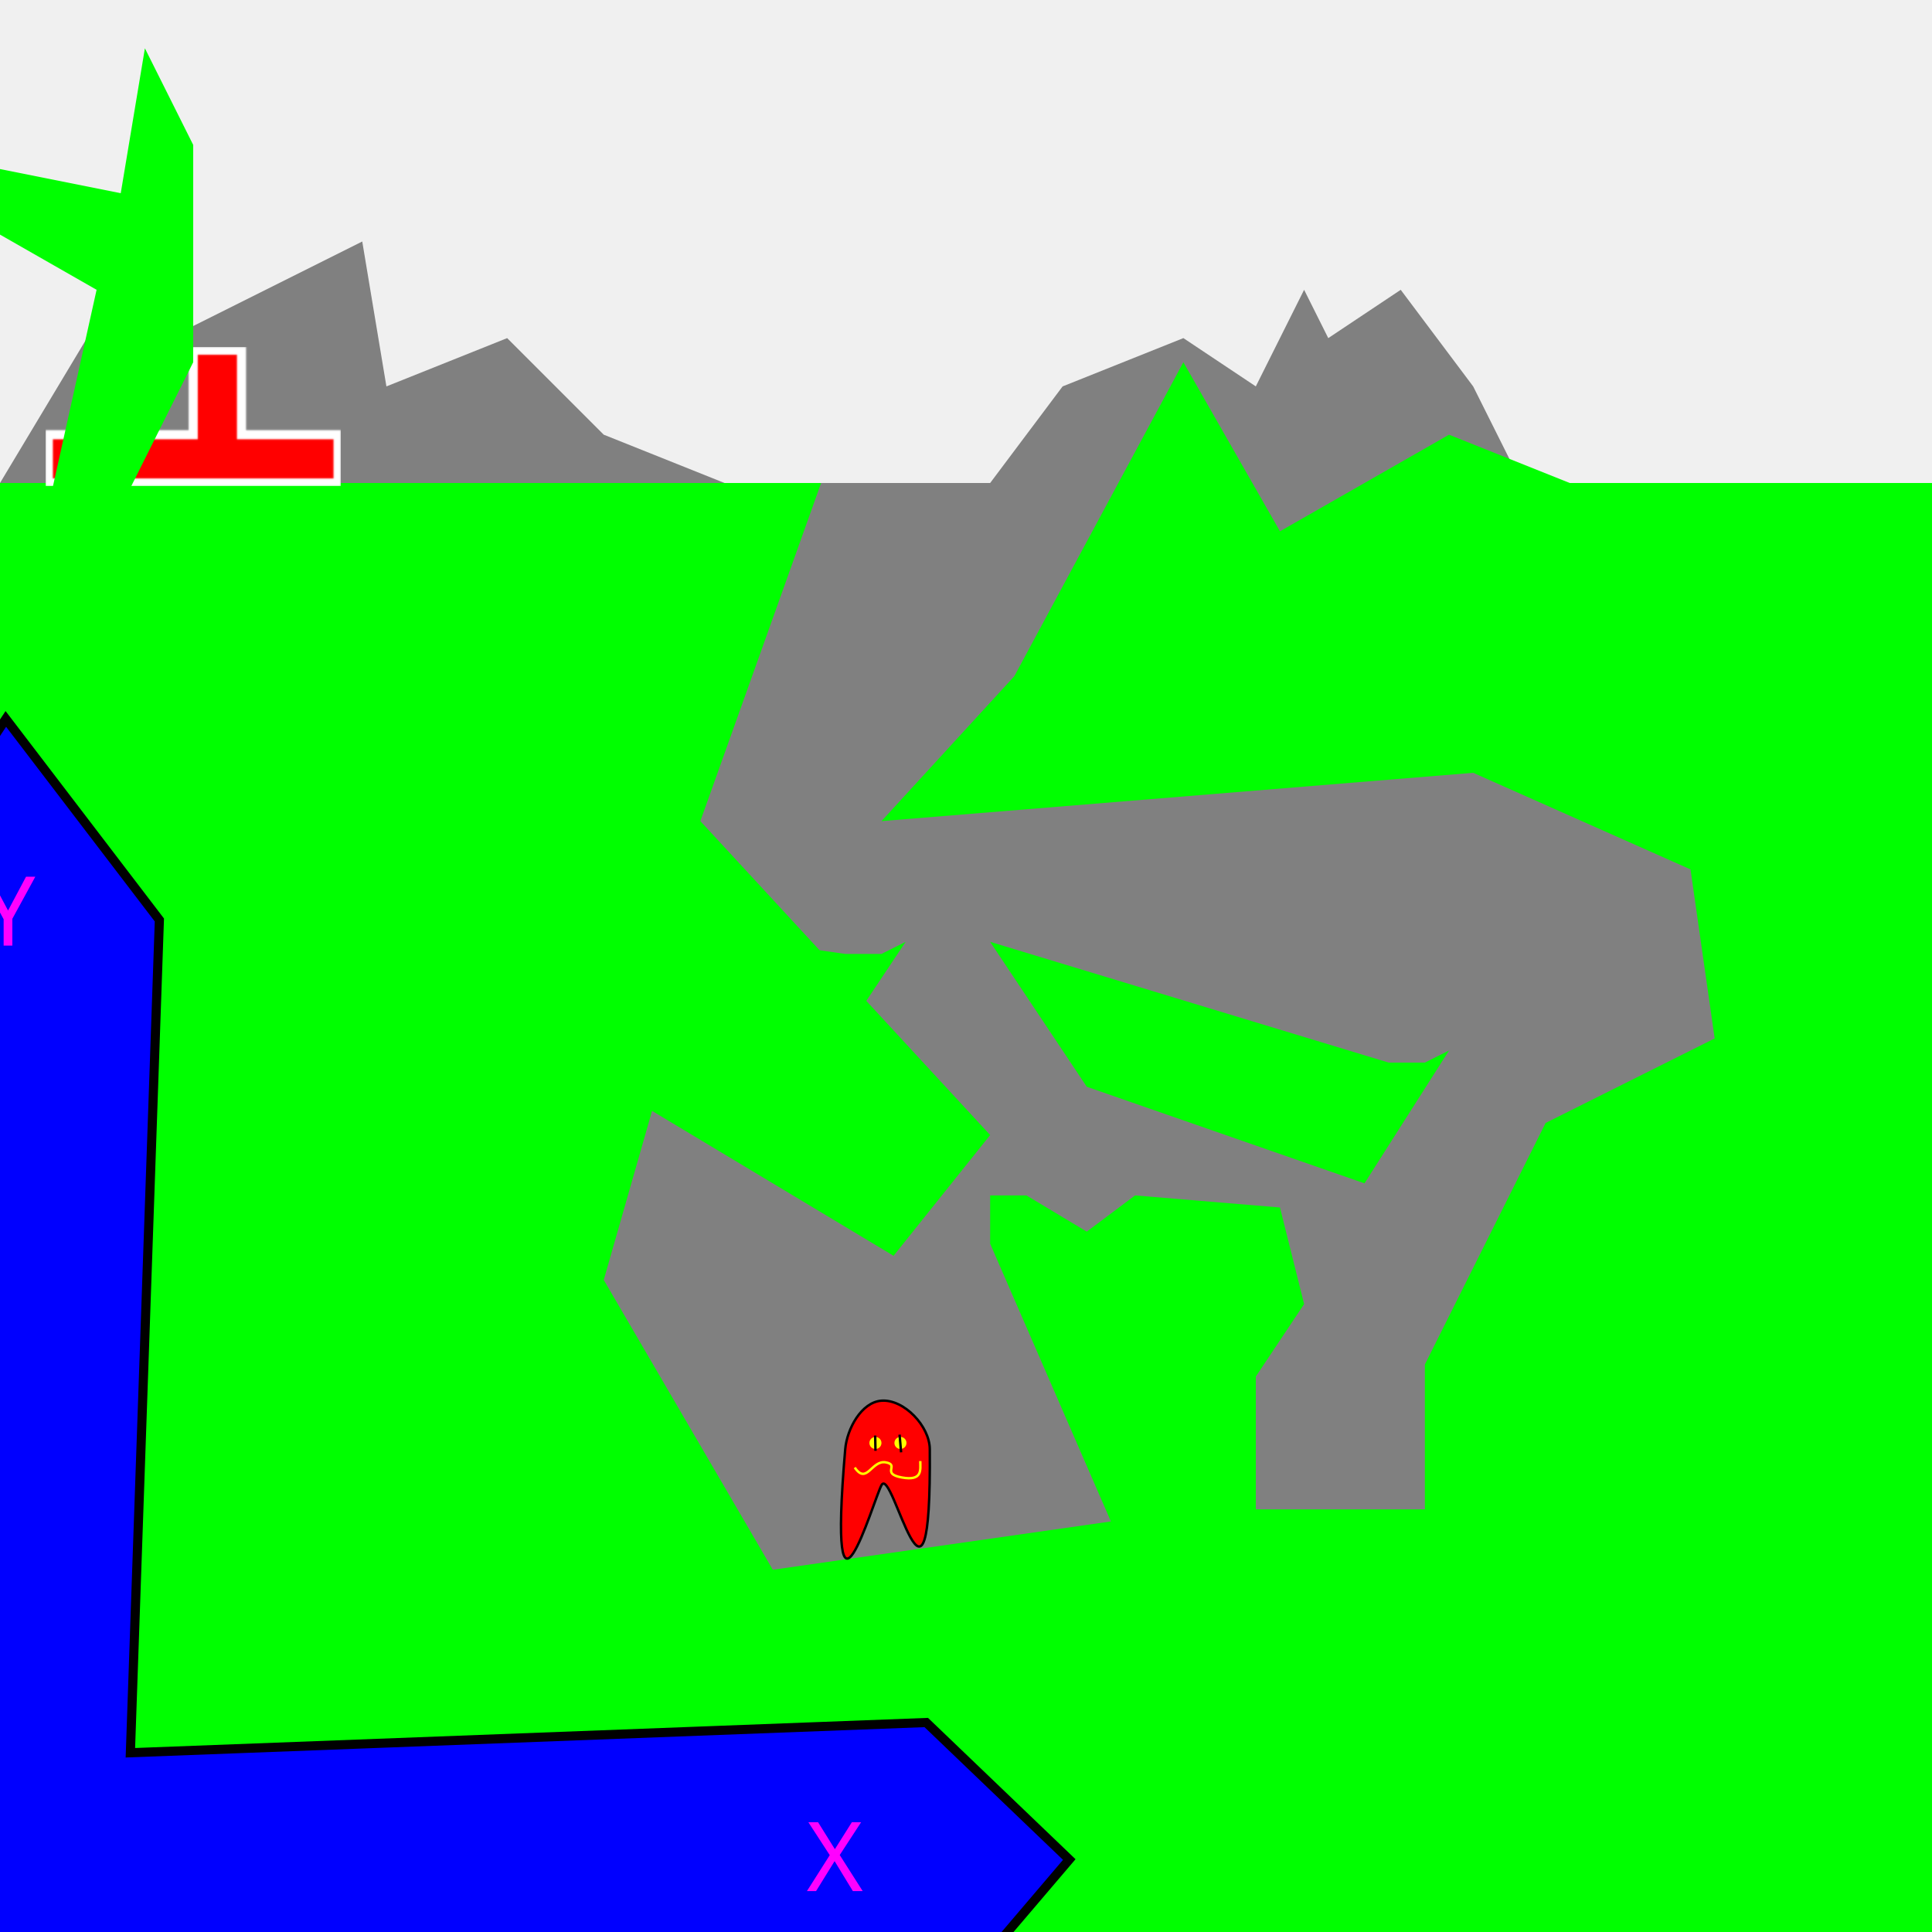
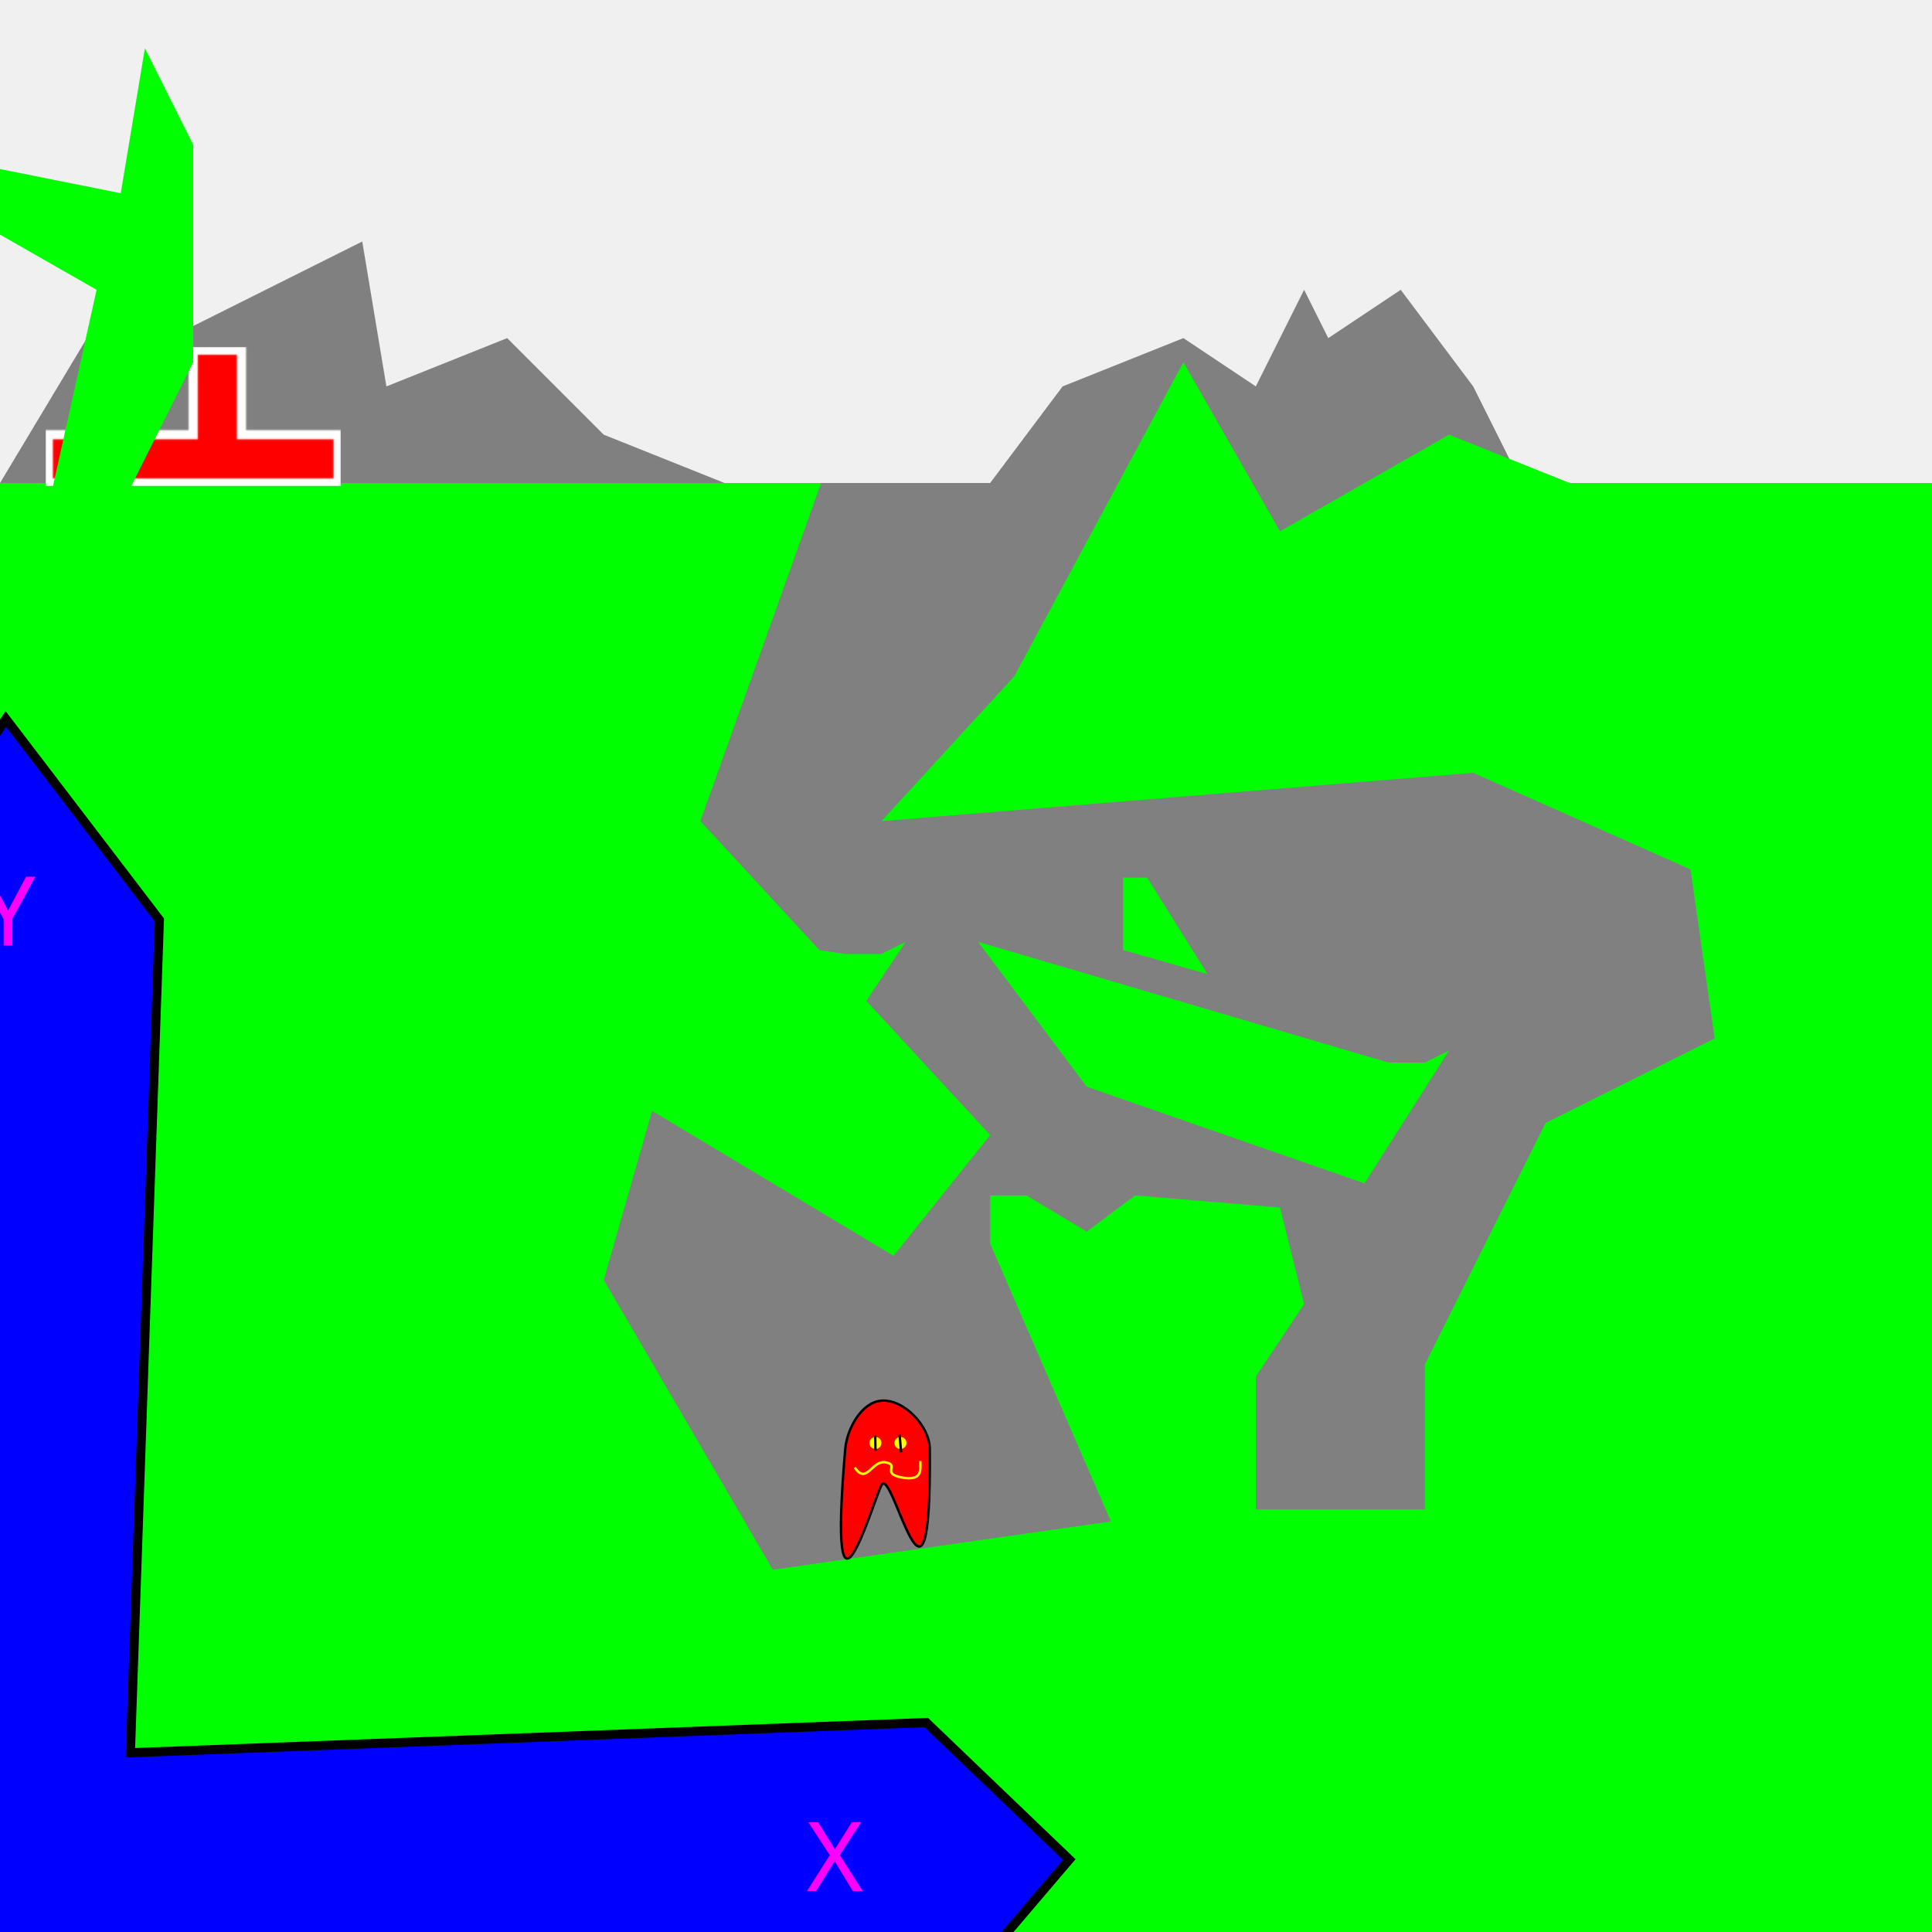
<svg xmlns="http://www.w3.org/2000/svg" width="800" height="800" viewBox="0 0 211.667 211.667" version="1.1" id="svg8">
  <defs id="defs2">
    <filter style="color-interpolation-filters:sRGB" id="filter4573" x="-0.009" width="1.018" y="-0.019" height="1.038">
      <feGaussianBlur stdDeviation="0.116" id="feGaussianBlur4575" />
    </filter>
  </defs>
  <g id="layer1" transform="translate(0,-85.33334)">
    <path style="fill:#808080;stroke:none;stroke-width:0.265px;stroke-linecap:butt;stroke-linejoin:miter;stroke-opacity:1" d="m 0,138.25 15.875,-26.458 2.646,10.583 21.167,-10.583 2.646,15.875 13.229,-5.292 10.583,10.583 13.229,5.292 29.104,-1e-5 7.938,-10.583 13.229,-5.292 7.938,5.292 5.292,-10.583 2.646,5.292 7.938,-5.292 7.938,10.583 5.292,10.583 h 44.979 v 158.75 H 0 Z" id="path4603" />
    <path style="fill:#00ff00;stroke:none;stroke-width:0.265px;stroke-linecap:butt;stroke-linejoin:miter;stroke-opacity:1" d="m 0,138.25 h 89.958 l -13.229,37.042 31.75,34.396 -10.583,13.229 -26.458,-15.875 -5.292,18.521 18.521,31.75 37.042,-5.292 -13.229,-30.427 v -5.292 h 3.969 l 6.615,3.969 5.292,-3.969 15.875,1.323 2.646,10.583 -5.292,7.938 v 14.552 h 18.521 v -15.875 l 3.874,-7.749 9.355,-18.71 18.521,-9.26 -2.646,-18.521 -23.812,-10.583 -64.823,5.292 14.552,-15.875 18.521,-34.396 10.583,18.521 18.521,-10.583 13.229,5.292 h 39.688 v 158.75 H 0 Z" id="path4599" />
    <path style="fill:#0000ff;stroke:#000000;stroke-width:1;stroke-linecap:butt;stroke-linejoin:miter;stroke-miterlimit:4;stroke-dasharray:none;stroke-opacity:1" d="M -13.172,184.958 0.639,164.098 17.461,186.124 l -3.177,91.238 87.195,-3.313 15.668,15.012 -16.408,19.264 -97.044,3.558 -19.236,-29.024 z" id="path10" />
    <text xml:space="preserve" style="font-style:normal;font-weight:normal;font-size:10.583px;line-height:1.25;font-family:sans-serif;letter-spacing:0px;word-spacing:0px;fill:#ff00ff;fill-opacity:1;stroke:none;stroke-width:1;stroke-miterlimit:4;stroke-dasharray:none" x="88.361" y="292.521" id="text838">
      <tspan id="tspan836" x="88.361" y="292.521" style="fill:#ff00ff;fill-opacity:1;stroke-width:1;stroke-miterlimit:4;stroke-dasharray:none">X</tspan>
    </text>
    <text xml:space="preserve" style="font-style:normal;font-weight:normal;font-size:10.583px;line-height:1.25;font-family:sans-serif;letter-spacing:0px;word-spacing:0px;fill:#ff00ff;fill-opacity:1;stroke:none;stroke-width:1;stroke-miterlimit:4;stroke-dasharray:none" x="-2.118" y="188.936" id="text838-3">
      <tspan id="tspan836-6" x="-2.118" y="188.936" style="fill:#ff00ff;fill-opacity:1;stroke-width:1;stroke-miterlimit:4;stroke-dasharray:none">Y</tspan>
    </text>
    <path style="fill:#ff0000;fill-opacity:1;stroke:#ffffff;stroke-width:1;stroke-linecap:butt;stroke-linejoin:miter;stroke-miterlimit:4;stroke-dasharray:none;stroke-opacity:1;filter:url(#filter4573)" d="m 21.167,132.958 v -9.26 h 5.292 v 9.26 h 10.583 v 5.292 H 5.292 v -5.292 z" id="path4567" />
    <path style="fill:#ff0000;stroke:#000000;stroke-width:0.265px;stroke-linecap:butt;stroke-linejoin:miter;stroke-opacity:1" d="m 92.604,244.083 c -2.001,23.337 3.011,5.797 3.969,3.969 1.21,-2.309 5.481,18.837 5.292,-3.969 -0.021,-2.494 -2.803,-5.468 -5.292,-5.292 -2.199,0.156 -3.78,3.095 -3.969,5.292 z" id="path4605" />
    <circle style="fill:#ffff00;stroke:none;stroke-width:1;stroke-miterlimit:4;stroke-dasharray:none" id="path4607" cx="95.911" cy="243.422" r="0.661" />
    <circle style="fill:#ffff00;stroke:none;stroke-width:1;stroke-miterlimit:4;stroke-dasharray:none" id="path4607-7" cx="98.652" cy="243.422" r="0.661" />
    <path style="fill:none;stroke:#ffff00;stroke-width:0.265px;stroke-linecap:butt;stroke-linejoin:miter;stroke-opacity:1" d="m 93.644,246.115 c 1.323,1.937 1.843,-0.85 3.402,-0.567 1.559,0.283 -0.567,1.228 1.748,1.654 2.315,0.425 2.032,-0.85 2.032,-1.795" id="path4624" />
    <path style="fill:none;stroke:#000000;stroke-width:0.265px;stroke-linecap:butt;stroke-linejoin:miter;stroke-opacity:1" d="m 95.883,242.611 0.033,1.67" id="path4626" />
    <path style="fill:none;stroke:#000000;stroke-width:0.265px;stroke-linecap:butt;stroke-linejoin:miter;stroke-opacity:1" d="m 98.556,242.51 0.167,1.938" id="path4628" />
    <path style="fill:#00ff00;stroke:none;stroke-width:0.265px;stroke-linecap:butt;stroke-linejoin:miter;stroke-opacity:1" d="m 83.344,188.521 9.26,1.323 h 3.969 l 2.646,-1.323 -2.646,3.969 -2.646,3.969 z" id="path4630" />
    <path style="fill:#00ff00;stroke:none;stroke-width:0.265px;stroke-linecap:butt;stroke-linejoin:miter;stroke-opacity:1" d="M 5.292,140.896 10.583,117.083 -7.938,106.5 V 93.271 L -5e-7,103.854 13.229,106.5 15.875,90.625 21.167,101.208 v 23.812 l -10.583,21.167 z" id="path835" />
-     <path style="fill:#00ff00;stroke:none;stroke-width:0.265px;stroke-linecap:butt;stroke-linejoin:miter;stroke-opacity:1" d="m 108.479,188.521 43.656,13.229 h 3.969 l 2.646,-1.323 -9.26,14.552 -30.427,-10.583 z" id="path4630-3" />
+     <path style="fill:#00ff00;stroke:none;stroke-width:0.265px;stroke-linecap:butt;stroke-linejoin:miter;stroke-opacity:1" d="m 107.156,188.521 44.979,13.229 h 3.969 l 2.646,-1.323 -9.26,14.552 -30.427,-10.583 z" id="path4630-3" />
+     <path style="fill:#00ff00;stroke:none;stroke-width:0.265px;stroke-linecap:butt;stroke-linejoin:miter;stroke-opacity:1" d="m 132.292,192.058 -9.26,-2.646 v -7.937 l 2.646,-1e-5 z" id="path884" />
  </g>
</svg>
